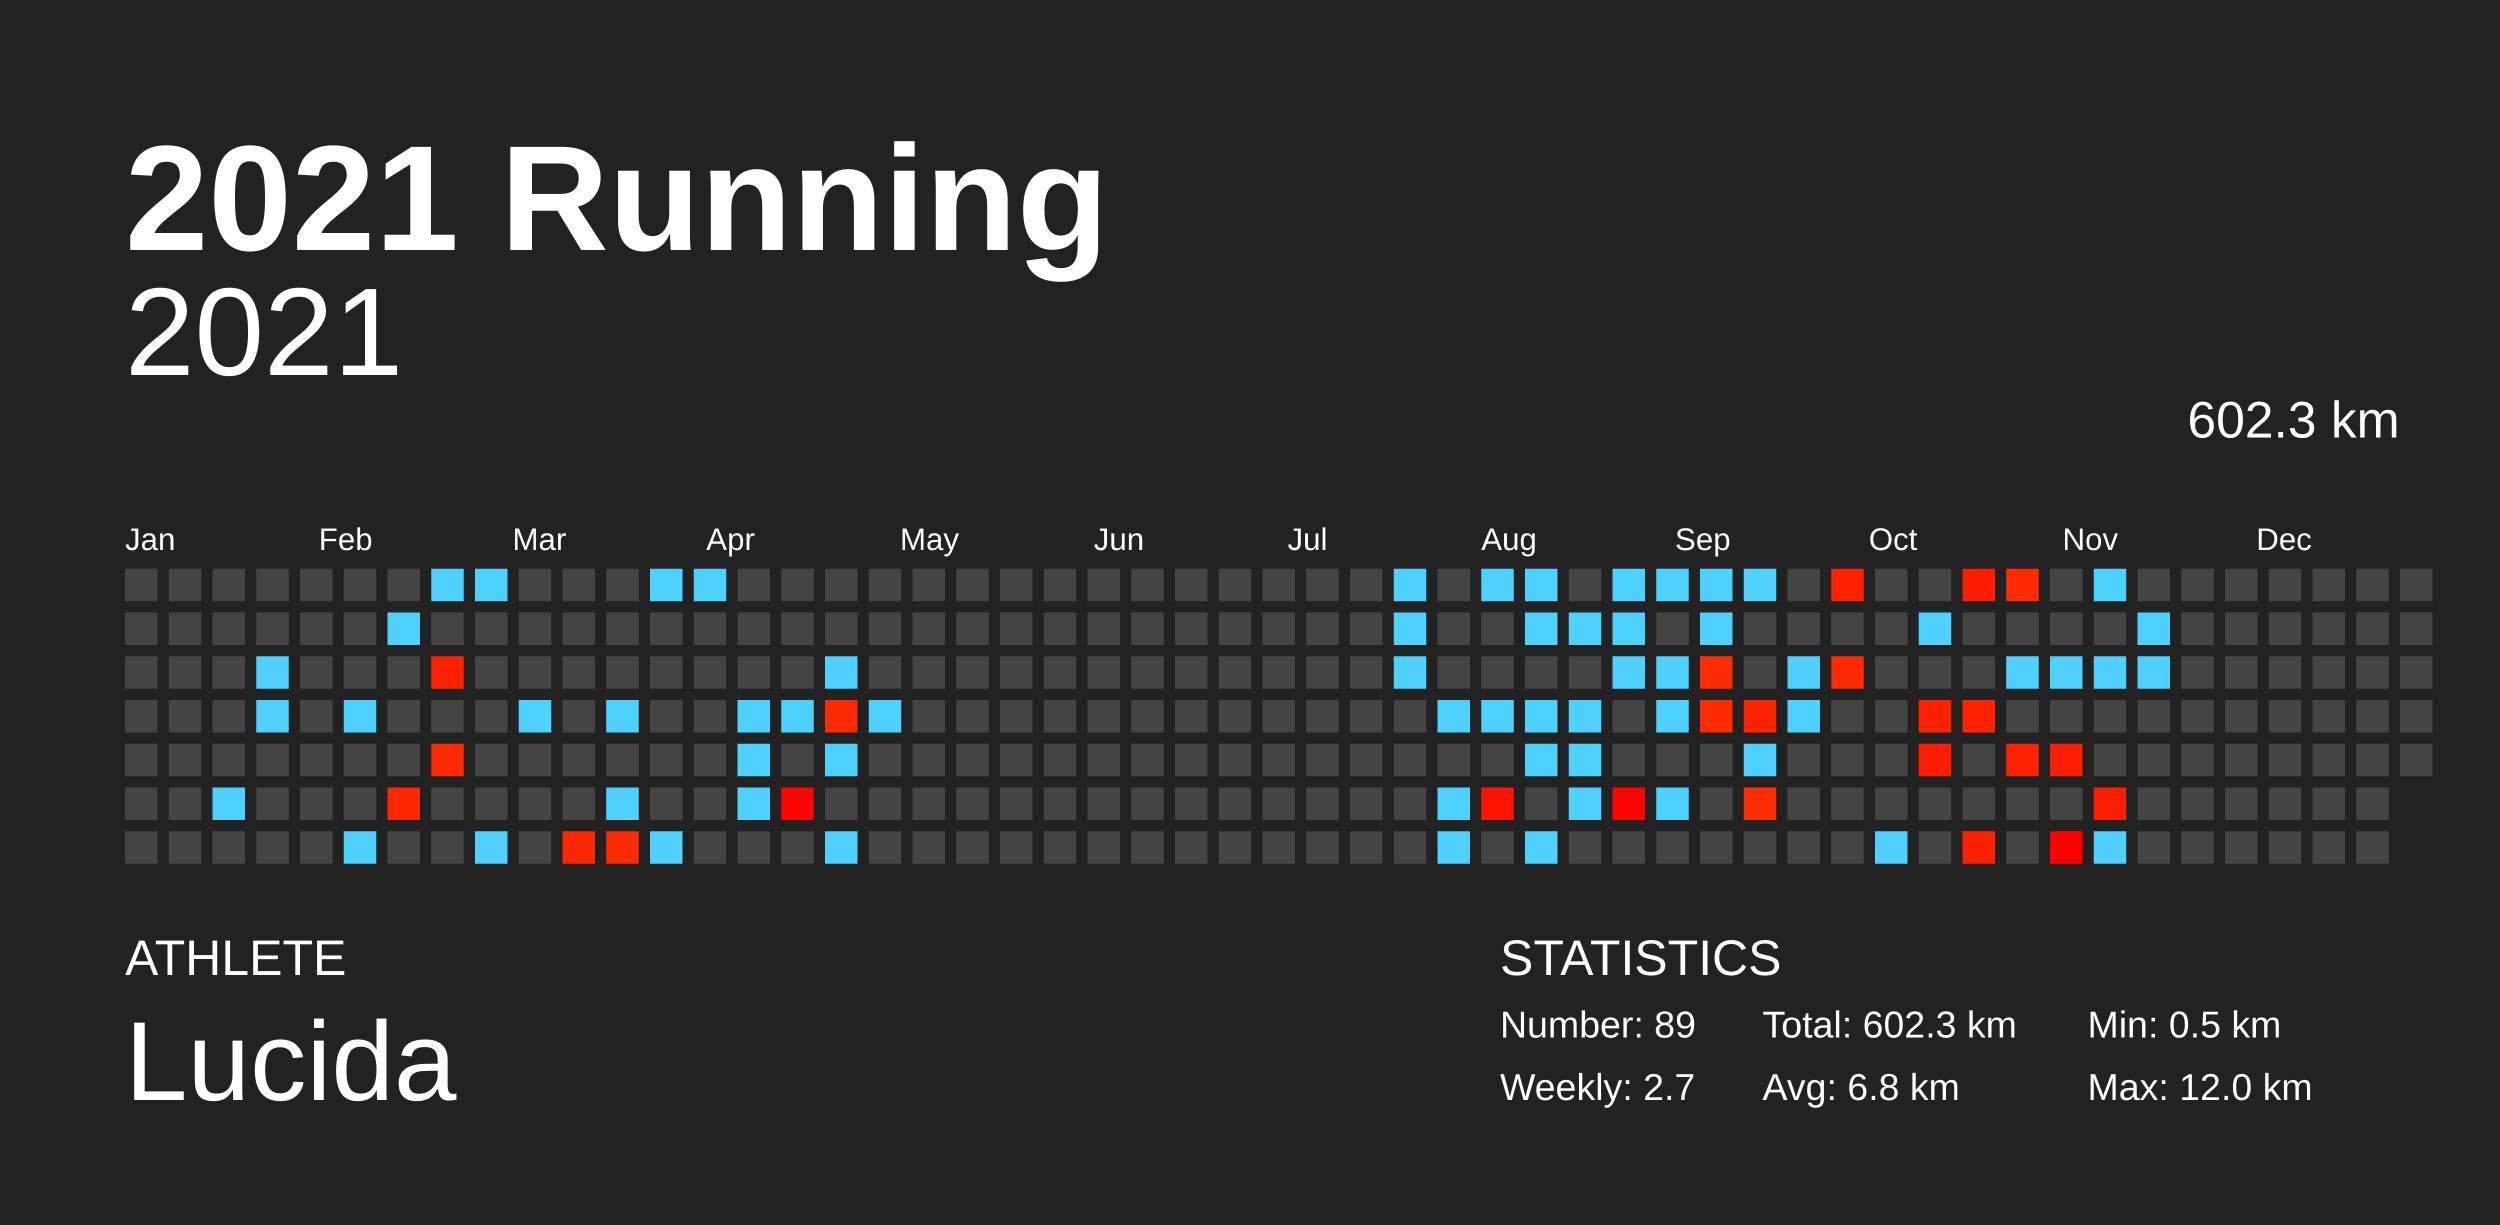
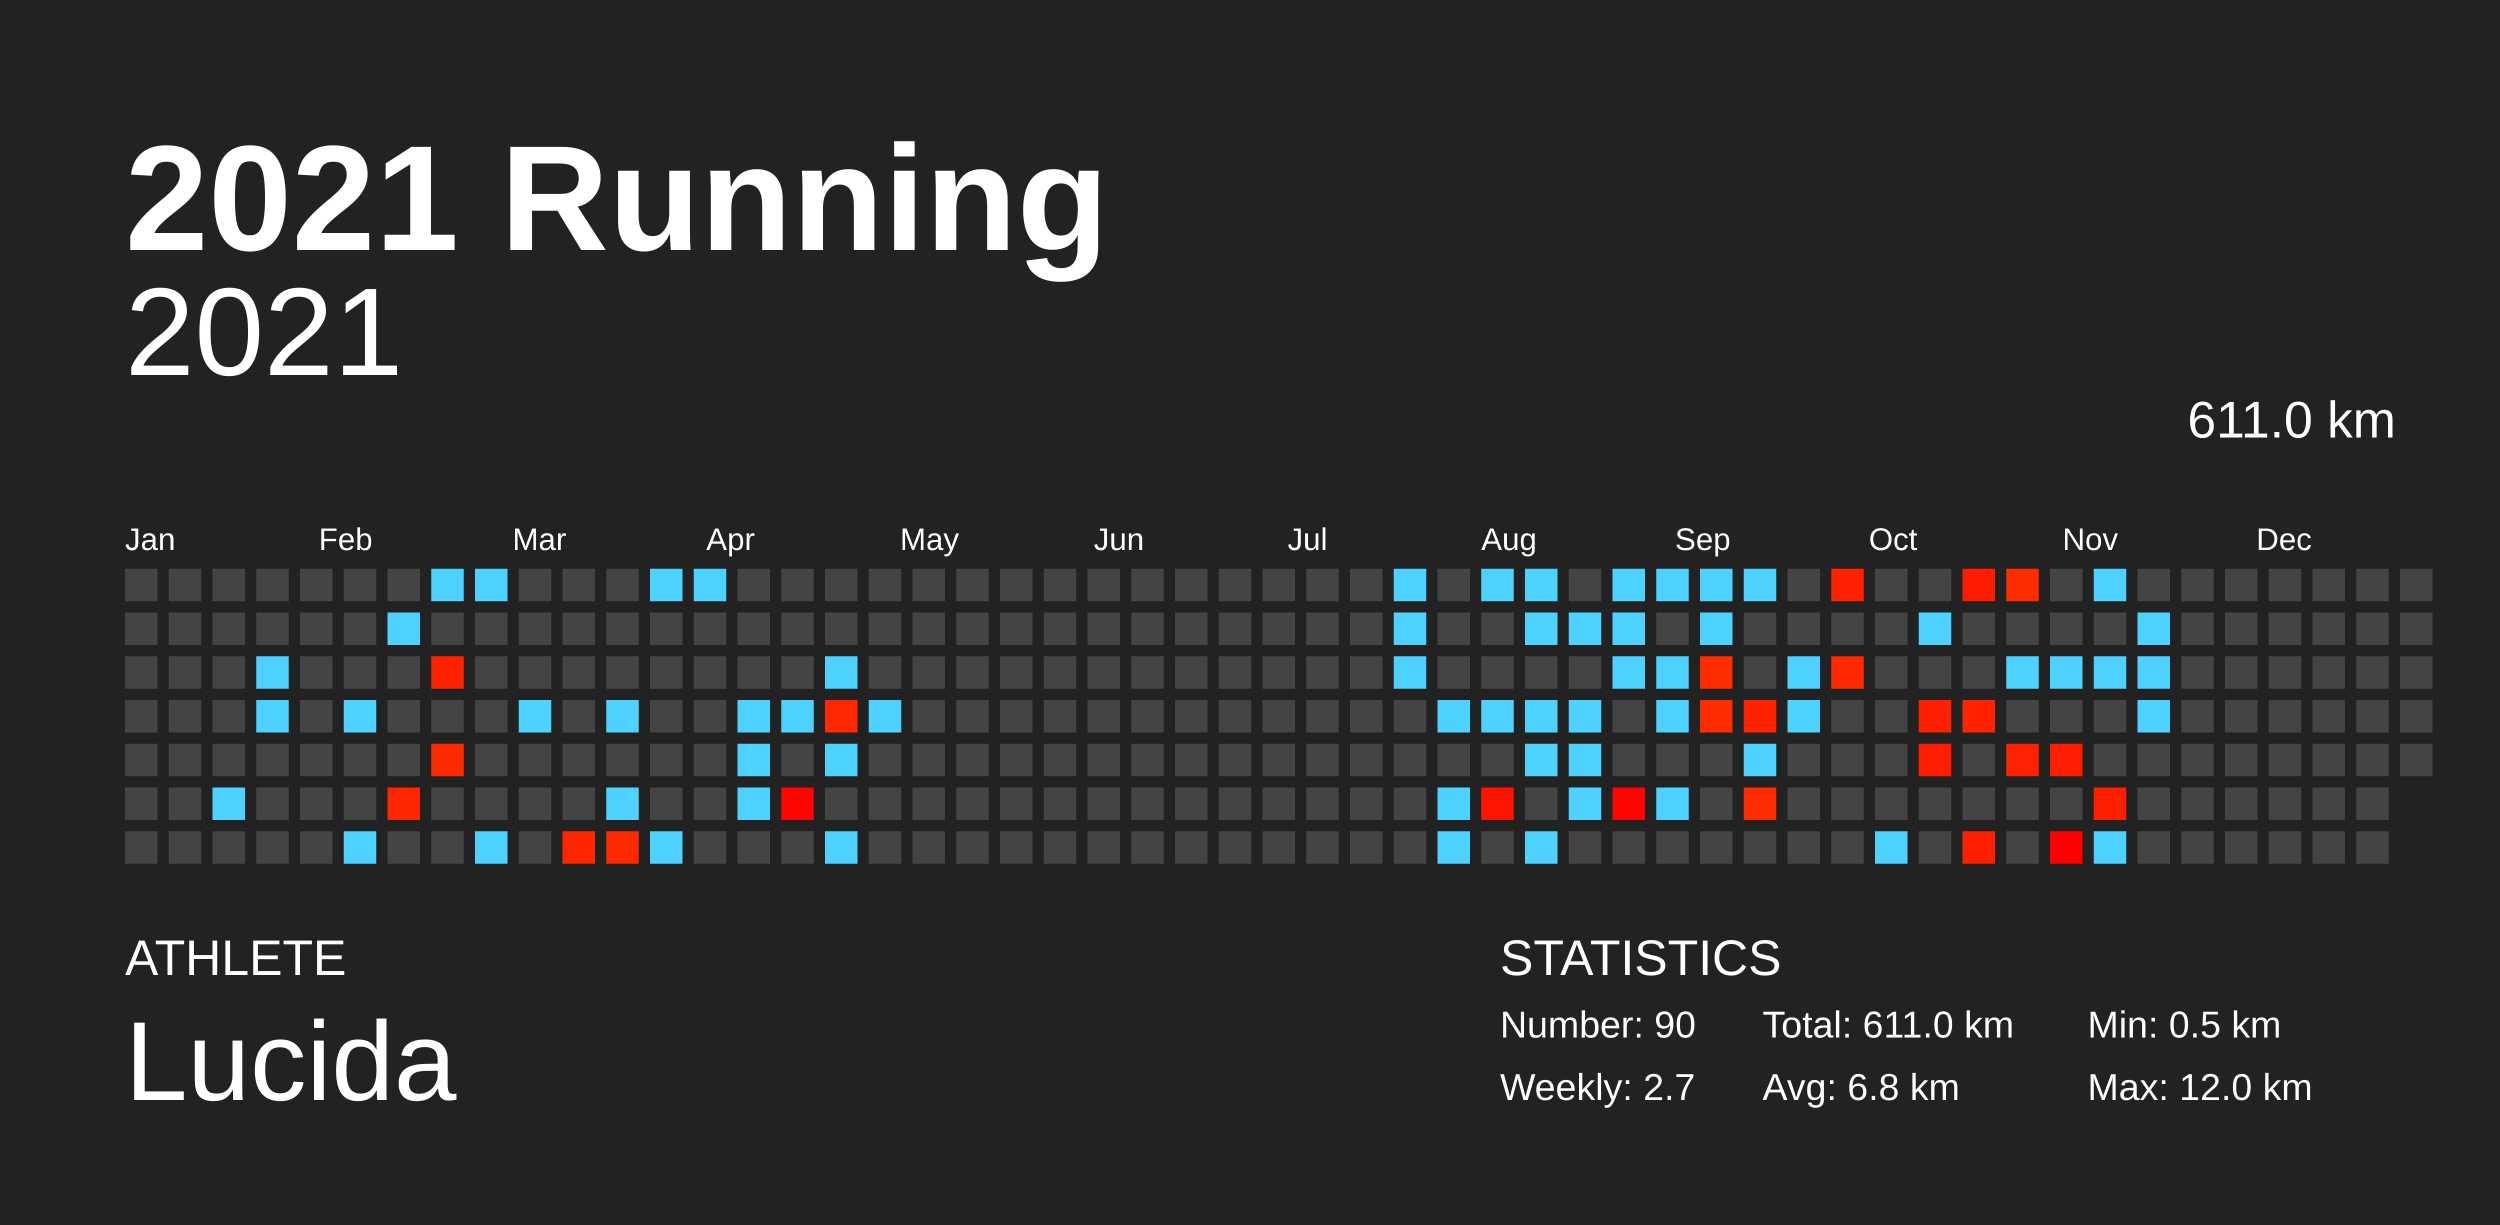
<svg xmlns="http://www.w3.org/2000/svg" baseProfile="full" height="98mm" version="1.1" viewBox="0,0,200,98" width="200mm">
  <defs />
  <rect fill="#222222" height="98" width="200" x="0" y="0" />
  <text fill="#FFFFFF" style="font-size:12px; font-family:Arial; font-weight:bold;" x="10" y="20">2021 Running</text>
  <text fill="#FFFFFF" style="font-size:4px; font-family:Arial" x="10" y="78">ATHLETE</text>
  <text fill="#FFFFFF" style="font-size:9px; font-family:Arial" x="10" y="88">Lucida</text>
  <text fill="#FFFFFF" style="font-size:4px; font-family:Arial" x="120" y="78">STATISTICS</text>
-   <text fill="#FFFFFF" style="font-size:3px; font-family:Arial" x="120" y="83">Number: 89</text>
+   <text fill="#FFFFFF" style="font-size:3px; font-family:Arial" x="120" y="83">Number: 90</text>
  <text fill="#FFFFFF" style="font-size:3px; font-family:Arial" x="120" y="88">Weekly: 2.7</text>
-   <text fill="#FFFFFF" style="font-size:3px; font-family:Arial" x="141" y="83">Total: 602.3 km</text>
+   <text fill="#FFFFFF" style="font-size:3px; font-family:Arial" x="141" y="83">Total: 611.0 km</text>
  <text fill="#FFFFFF" style="font-size:3px; font-family:Arial" x="141" y="88">Avg: 6.8 km</text>
  <text fill="#FFFFFF" style="font-size:3px; font-family:Arial" x="167" y="83">Min: 0.5 km</text>
  <text fill="#FFFFFF" style="font-size:3px; font-family:Arial" x="167" y="88">Max: 12.0 km</text>
  <text alignment-baseline="hanging" fill="#FFFFFF" style="font-size:10.0px; font-family:Arial;" x="10" y="30">2021</text>
-   <text alignment-baseline="hanging" fill="#FFFFFF" style="font-size:4.125px; font-family:Arial;" x="175" y="35">602.3 km</text>
+   <text alignment-baseline="hanging" fill="#FFFFFF" style="font-size:4.125px; font-family:Arial;" x="175" y="35">611.0 km</text>
  <text fill="#FFFFFF" style="font-size:2.5px; font-family:Arial" x="10.0" y="44">Jan</text>
  <text fill="#FFFFFF" style="font-size:2.5px; font-family:Arial" x="25.5" y="44">Feb</text>
  <text fill="#FFFFFF" style="font-size:2.5px; font-family:Arial" x="41.0" y="44">Mar</text>
  <text fill="#FFFFFF" style="font-size:2.5px; font-family:Arial" x="56.5" y="44">Apr</text>
  <text fill="#FFFFFF" style="font-size:2.5px; font-family:Arial" x="72.0" y="44">May</text>
  <text fill="#FFFFFF" style="font-size:2.5px; font-family:Arial" x="87.5" y="44">Jun</text>
  <text fill="#FFFFFF" style="font-size:2.5px; font-family:Arial" x="103.0" y="44">Jul</text>
  <text fill="#FFFFFF" style="font-size:2.5px; font-family:Arial" x="118.5" y="44">Aug</text>
  <text fill="#FFFFFF" style="font-size:2.5px; font-family:Arial" x="134.0" y="44">Sep</text>
  <text fill="#FFFFFF" style="font-size:2.5px; font-family:Arial" x="149.5" y="44">Oct</text>
  <text fill="#FFFFFF" style="font-size:2.5px; font-family:Arial" x="165.0" y="44">Nov</text>
  <text fill="#FFFFFF" style="font-size:2.5px; font-family:Arial" x="180.5" y="44">Dec</text>
  <rect fill="#444444" height="2.6" width="2.6" x="10.0" y="45.5" />
  <rect fill="#444444" height="2.6" width="2.6" x="10.0" y="49.0" />
  <rect fill="#444444" height="2.6" width="2.6" x="10.0" y="52.5" />
  <rect fill="#444444" height="2.6" width="2.6" x="10.0" y="56.0" />
  <rect fill="#444444" height="2.6" width="2.6" x="10.0" y="59.5" />
  <rect fill="#444444" height="2.6" width="2.6" x="10.0" y="63.0" />
  <rect fill="#444444" height="2.6" width="2.6" x="10.0" y="66.5" />
  <rect fill="#444444" height="2.6" width="2.6" x="13.5" y="45.5" />
  <rect fill="#444444" height="2.6" width="2.6" x="13.5" y="49.0" />
  <rect fill="#444444" height="2.6" width="2.6" x="13.5" y="52.5" />
  <rect fill="#444444" height="2.6" width="2.6" x="13.5" y="56.0" />
  <rect fill="#444444" height="2.6" width="2.6" x="13.5" y="59.5" />
  <rect fill="#444444" height="2.6" width="2.6" x="13.5" y="63.0" />
  <rect fill="#444444" height="2.6" width="2.6" x="13.5" y="66.5" />
  <rect fill="#444444" height="2.6" width="2.6" x="17.0" y="45.5" />
  <rect fill="#444444" height="2.6" width="2.6" x="17.0" y="49.0" />
  <rect fill="#444444" height="2.6" width="2.6" x="17.0" y="52.5" />
  <rect fill="#444444" height="2.6" width="2.6" x="17.0" y="56.0" />
  <rect fill="#444444" height="2.6" width="2.6" x="17.0" y="59.5" />
  <rect fill="#4dd2ff" height="2.6" width="2.6" x="17.0" y="63.0" />
  <rect fill="#444444" height="2.6" width="2.6" x="17.0" y="66.5" />
  <rect fill="#444444" height="2.6" width="2.6" x="20.5" y="45.5" />
  <rect fill="#444444" height="2.6" width="2.6" x="20.5" y="49.0" />
  <rect fill="#4dd2ff" height="2.6" width="2.6" x="20.5" y="52.5" />
  <rect fill="#4dd2ff" height="2.6" width="2.6" x="20.5" y="56.0" />
  <rect fill="#444444" height="2.6" width="2.6" x="20.5" y="59.5" />
  <rect fill="#444444" height="2.6" width="2.6" x="20.5" y="63.0" />
  <rect fill="#444444" height="2.6" width="2.6" x="20.5" y="66.5" />
  <rect fill="#444444" height="2.6" width="2.6" x="24.0" y="45.5" />
  <rect fill="#444444" height="2.6" width="2.6" x="24.0" y="49.0" />
  <rect fill="#444444" height="2.6" width="2.6" x="24.0" y="52.5" />
  <rect fill="#444444" height="2.6" width="2.6" x="24.0" y="56.0" />
  <rect fill="#444444" height="2.6" width="2.6" x="24.0" y="59.5" />
  <rect fill="#444444" height="2.6" width="2.6" x="24.0" y="63.0" />
  <rect fill="#444444" height="2.6" width="2.6" x="24.0" y="66.5" />
  <rect fill="#444444" height="2.6" width="2.6" x="27.5" y="45.5" />
  <rect fill="#444444" height="2.6" width="2.6" x="27.5" y="49.0" />
  <rect fill="#444444" height="2.6" width="2.6" x="27.5" y="52.5" />
  <rect fill="#4dd2ff" height="2.6" width="2.6" x="27.5" y="56.0" />
  <rect fill="#444444" height="2.6" width="2.6" x="27.5" y="59.5" />
  <rect fill="#444444" height="2.6" width="2.6" x="27.5" y="63.0" />
  <rect fill="#4dd2ff" height="2.6" width="2.6" x="27.5" y="66.5" />
  <rect fill="#444444" height="2.6" width="2.6" x="31.0" y="45.5" />
  <rect fill="#4dd2ff" height="2.6" width="2.6" x="31.0" y="49.0" />
  <rect fill="#444444" height="2.6" width="2.6" x="31.0" y="52.5" />
  <rect fill="#444444" height="2.6" width="2.6" x="31.0" y="56.0" />
  <rect fill="#444444" height="2.6" width="2.6" x="31.0" y="59.5" />
  <rect fill="#ff2700" height="2.6" width="2.6" x="31.0" y="63.0" />
  <rect fill="#444444" height="2.6" width="2.6" x="31.0" y="66.5" />
  <rect fill="#4dd2ff" height="2.6" width="2.6" x="34.5" y="45.5" />
  <rect fill="#444444" height="2.6" width="2.6" x="34.5" y="49.0" />
  <rect fill="#ff2200" height="2.6" width="2.6" x="34.5" y="52.5" />
  <rect fill="#444444" height="2.6" width="2.6" x="34.5" y="56.0" />
  <rect fill="#ff2b00" height="2.6" width="2.6" x="34.5" y="59.5" />
  <rect fill="#444444" height="2.6" width="2.6" x="34.5" y="63.0" />
  <rect fill="#444444" height="2.6" width="2.6" x="34.5" y="66.5" />
  <rect fill="#4dd2ff" height="2.6" width="2.6" x="38.0" y="45.5" />
  <rect fill="#444444" height="2.6" width="2.6" x="38.0" y="49.0" />
  <rect fill="#444444" height="2.6" width="2.6" x="38.0" y="52.5" />
  <rect fill="#444444" height="2.6" width="2.6" x="38.0" y="56.0" />
  <rect fill="#444444" height="2.6" width="2.6" x="38.0" y="59.5" />
  <rect fill="#444444" height="2.6" width="2.6" x="38.0" y="63.0" />
  <rect fill="#4dd2ff" height="2.6" width="2.6" x="38.0" y="66.5" />
  <rect fill="#444444" height="2.6" width="2.6" x="41.5" y="45.5" />
  <rect fill="#444444" height="2.6" width="2.6" x="41.5" y="49.0" />
  <rect fill="#444444" height="2.6" width="2.6" x="41.5" y="52.5" />
  <rect fill="#4dd2ff" height="2.6" width="2.6" x="41.5" y="56.0" />
  <rect fill="#444444" height="2.6" width="2.6" x="41.5" y="59.5" />
  <rect fill="#444444" height="2.6" width="2.6" x="41.5" y="63.0" />
  <rect fill="#444444" height="2.6" width="2.6" x="41.5" y="66.5" />
  <rect fill="#444444" height="2.6" width="2.6" x="45.0" y="45.5" />
  <rect fill="#444444" height="2.6" width="2.6" x="45.0" y="49.0" />
  <rect fill="#444444" height="2.6" width="2.6" x="45.0" y="52.5" />
  <rect fill="#444444" height="2.6" width="2.6" x="45.0" y="56.0" />
  <rect fill="#444444" height="2.6" width="2.6" x="45.0" y="59.5" />
  <rect fill="#444444" height="2.6" width="2.6" x="45.0" y="63.0" />
  <rect fill="#ff2700" height="2.6" width="2.6" x="45.0" y="66.5" />
  <rect fill="#444444" height="2.6" width="2.6" x="48.5" y="45.5" />
  <rect fill="#444444" height="2.6" width="2.6" x="48.5" y="49.0" />
  <rect fill="#444444" height="2.6" width="2.6" x="48.5" y="52.5" />
  <rect fill="#4dd2ff" height="2.6" width="2.6" x="48.5" y="56.0" />
  <rect fill="#444444" height="2.6" width="2.6" x="48.5" y="59.5" />
  <rect fill="#4dd2ff" height="2.6" width="2.6" x="48.5" y="63.0" />
  <rect fill="#ff2b00" height="2.6" width="2.6" x="48.5" y="66.5" />
  <rect fill="#4dd2ff" height="2.6" width="2.6" x="52.0" y="45.5" />
  <rect fill="#444444" height="2.6" width="2.6" x="52.0" y="49.0" />
  <rect fill="#444444" height="2.6" width="2.6" x="52.0" y="52.5" />
  <rect fill="#444444" height="2.6" width="2.6" x="52.0" y="56.0" />
  <rect fill="#444444" height="2.6" width="2.6" x="52.0" y="59.5" />
  <rect fill="#444444" height="2.6" width="2.6" x="52.0" y="63.0" />
  <rect fill="#4dd2ff" height="2.6" width="2.6" x="52.0" y="66.5" />
  <rect fill="#4dd2ff" height="2.6" width="2.6" x="55.5" y="45.5" />
  <rect fill="#444444" height="2.6" width="2.6" x="55.5" y="49.0" />
  <rect fill="#444444" height="2.6" width="2.6" x="55.5" y="52.5" />
  <rect fill="#444444" height="2.6" width="2.6" x="55.5" y="56.0" />
  <rect fill="#444444" height="2.6" width="2.6" x="55.5" y="59.5" />
  <rect fill="#444444" height="2.6" width="2.6" x="55.5" y="63.0" />
  <rect fill="#444444" height="2.6" width="2.6" x="55.5" y="66.5" />
  <rect fill="#444444" height="2.6" width="2.6" x="59.0" y="45.5" />
  <rect fill="#444444" height="2.6" width="2.6" x="59.0" y="49.0" />
  <rect fill="#444444" height="2.6" width="2.6" x="59.0" y="52.5" />
  <rect fill="#4dd2ff" height="2.6" width="2.6" x="59.0" y="56.0" />
  <rect fill="#4dd2ff" height="2.6" width="2.6" x="59.0" y="59.5" />
  <rect fill="#4dd2ff" height="2.6" width="2.6" x="59.0" y="63.0" />
  <rect fill="#444444" height="2.6" width="2.6" x="59.0" y="66.5" />
  <rect fill="#444444" height="2.6" width="2.6" x="62.5" y="45.5" />
  <rect fill="#444444" height="2.6" width="2.6" x="62.5" y="49.0" />
  <rect fill="#444444" height="2.6" width="2.6" x="62.5" y="52.5" />
  <rect fill="#4dd2ff" height="2.6" width="2.6" x="62.5" y="56.0" />
  <rect fill="#444444" height="2.6" width="2.6" x="62.5" y="59.5" />
  <rect fill="#ff0400" height="2.6" width="2.6" x="62.5" y="63.0" />
  <rect fill="#444444" height="2.6" width="2.6" x="62.5" y="66.5" />
  <rect fill="#444444" height="2.6" width="2.6" x="66.0" y="45.5" />
  <rect fill="#444444" height="2.6" width="2.6" x="66.0" y="49.0" />
  <rect fill="#4dd2ff" height="2.6" width="2.6" x="66.0" y="52.5" />
  <rect fill="#ff2800" height="2.6" width="2.6" x="66.0" y="56.0" />
  <rect fill="#4dd2ff" height="2.6" width="2.6" x="66.0" y="59.5" />
  <rect fill="#444444" height="2.6" width="2.6" x="66.0" y="63.0" />
  <rect fill="#4dd2ff" height="2.6" width="2.6" x="66.0" y="66.5" />
  <rect fill="#444444" height="2.6" width="2.6" x="69.5" y="45.5" />
  <rect fill="#444444" height="2.6" width="2.6" x="69.5" y="49.0" />
  <rect fill="#444444" height="2.6" width="2.6" x="69.5" y="52.5" />
  <rect fill="#4dd2ff" height="2.6" width="2.6" x="69.5" y="56.0" />
  <rect fill="#444444" height="2.6" width="2.6" x="69.5" y="59.5" />
  <rect fill="#444444" height="2.6" width="2.6" x="69.5" y="63.0" />
  <rect fill="#444444" height="2.6" width="2.6" x="69.5" y="66.5" />
  <rect fill="#444444" height="2.6" width="2.6" x="73.0" y="45.5" />
  <rect fill="#444444" height="2.6" width="2.6" x="73.0" y="49.0" />
  <rect fill="#444444" height="2.6" width="2.6" x="73.0" y="52.5" />
  <rect fill="#444444" height="2.6" width="2.6" x="73.0" y="56.0" />
  <rect fill="#444444" height="2.6" width="2.6" x="73.0" y="59.5" />
  <rect fill="#444444" height="2.6" width="2.6" x="73.0" y="63.0" />
  <rect fill="#444444" height="2.6" width="2.6" x="73.0" y="66.5" />
  <rect fill="#444444" height="2.6" width="2.6" x="76.5" y="45.5" />
  <rect fill="#444444" height="2.6" width="2.6" x="76.5" y="49.0" />
  <rect fill="#444444" height="2.6" width="2.6" x="76.5" y="52.5" />
  <rect fill="#444444" height="2.6" width="2.6" x="76.5" y="56.0" />
  <rect fill="#444444" height="2.6" width="2.6" x="76.5" y="59.5" />
  <rect fill="#444444" height="2.6" width="2.6" x="76.5" y="63.0" />
  <rect fill="#444444" height="2.6" width="2.6" x="76.5" y="66.5" />
  <rect fill="#444444" height="2.6" width="2.6" x="80.0" y="45.5" />
  <rect fill="#444444" height="2.6" width="2.6" x="80.0" y="49.0" />
  <rect fill="#444444" height="2.6" width="2.6" x="80.0" y="52.5" />
  <rect fill="#444444" height="2.6" width="2.6" x="80.0" y="56.0" />
  <rect fill="#444444" height="2.6" width="2.6" x="80.0" y="59.5" />
  <rect fill="#444444" height="2.6" width="2.6" x="80.0" y="63.0" />
  <rect fill="#444444" height="2.6" width="2.6" x="80.0" y="66.5" />
  <rect fill="#444444" height="2.6" width="2.6" x="83.5" y="45.5" />
  <rect fill="#444444" height="2.6" width="2.6" x="83.5" y="49.0" />
  <rect fill="#444444" height="2.6" width="2.6" x="83.5" y="52.5" />
  <rect fill="#444444" height="2.6" width="2.6" x="83.5" y="56.0" />
  <rect fill="#444444" height="2.6" width="2.6" x="83.5" y="59.5" />
  <rect fill="#444444" height="2.6" width="2.6" x="83.5" y="63.0" />
  <rect fill="#444444" height="2.6" width="2.6" x="83.5" y="66.5" />
  <rect fill="#444444" height="2.6" width="2.6" x="87.0" y="45.5" />
  <rect fill="#444444" height="2.6" width="2.6" x="87.0" y="49.0" />
  <rect fill="#444444" height="2.6" width="2.6" x="87.0" y="52.5" />
  <rect fill="#444444" height="2.6" width="2.6" x="87.0" y="56.0" />
  <rect fill="#444444" height="2.6" width="2.6" x="87.0" y="59.5" />
  <rect fill="#444444" height="2.6" width="2.6" x="87.0" y="63.0" />
  <rect fill="#444444" height="2.6" width="2.6" x="87.0" y="66.5" />
  <rect fill="#444444" height="2.6" width="2.6" x="90.5" y="45.5" />
  <rect fill="#444444" height="2.6" width="2.6" x="90.5" y="49.0" />
  <rect fill="#444444" height="2.6" width="2.6" x="90.5" y="52.5" />
  <rect fill="#444444" height="2.6" width="2.6" x="90.5" y="56.0" />
  <rect fill="#444444" height="2.6" width="2.6" x="90.5" y="59.5" />
  <rect fill="#444444" height="2.6" width="2.6" x="90.5" y="63.0" />
  <rect fill="#444444" height="2.6" width="2.6" x="90.5" y="66.5" />
  <rect fill="#444444" height="2.6" width="2.6" x="94.0" y="45.5" />
  <rect fill="#444444" height="2.6" width="2.6" x="94.0" y="49.0" />
  <rect fill="#444444" height="2.6" width="2.6" x="94.0" y="52.5" />
  <rect fill="#444444" height="2.6" width="2.6" x="94.0" y="56.0" />
  <rect fill="#444444" height="2.6" width="2.6" x="94.0" y="59.5" />
  <rect fill="#444444" height="2.6" width="2.6" x="94.0" y="63.0" />
  <rect fill="#444444" height="2.6" width="2.6" x="94.0" y="66.5" />
  <rect fill="#444444" height="2.6" width="2.6" x="97.5" y="45.5" />
  <rect fill="#444444" height="2.6" width="2.6" x="97.5" y="49.0" />
  <rect fill="#444444" height="2.6" width="2.6" x="97.5" y="52.5" />
  <rect fill="#444444" height="2.6" width="2.6" x="97.5" y="56.0" />
  <rect fill="#444444" height="2.6" width="2.6" x="97.5" y="59.5" />
  <rect fill="#444444" height="2.6" width="2.6" x="97.5" y="63.0" />
  <rect fill="#444444" height="2.6" width="2.6" x="97.5" y="66.5" />
  <rect fill="#444444" height="2.6" width="2.6" x="101.0" y="45.5" />
  <rect fill="#444444" height="2.6" width="2.6" x="101.0" y="49.0" />
  <rect fill="#444444" height="2.6" width="2.6" x="101.0" y="52.5" />
  <rect fill="#444444" height="2.6" width="2.6" x="101.0" y="56.0" />
  <rect fill="#444444" height="2.6" width="2.6" x="101.0" y="59.5" />
  <rect fill="#444444" height="2.6" width="2.6" x="101.0" y="63.0" />
  <rect fill="#444444" height="2.6" width="2.6" x="101.0" y="66.5" />
  <rect fill="#444444" height="2.6" width="2.6" x="104.5" y="45.5" />
  <rect fill="#444444" height="2.6" width="2.6" x="104.5" y="49.0" />
  <rect fill="#444444" height="2.6" width="2.6" x="104.5" y="52.5" />
  <rect fill="#444444" height="2.6" width="2.6" x="104.5" y="56.0" />
  <rect fill="#444444" height="2.6" width="2.6" x="104.5" y="59.5" />
  <rect fill="#444444" height="2.6" width="2.6" x="104.5" y="63.0" />
  <rect fill="#444444" height="2.6" width="2.6" x="104.5" y="66.5" />
  <rect fill="#444444" height="2.6" width="2.6" x="108.0" y="45.5" />
  <rect fill="#444444" height="2.6" width="2.6" x="108.0" y="49.0" />
  <rect fill="#444444" height="2.6" width="2.6" x="108.0" y="52.5" />
  <rect fill="#444444" height="2.6" width="2.6" x="108.0" y="56.0" />
  <rect fill="#444444" height="2.6" width="2.6" x="108.0" y="59.5" />
  <rect fill="#444444" height="2.6" width="2.6" x="108.0" y="63.0" />
  <rect fill="#444444" height="2.6" width="2.6" x="108.0" y="66.5" />
  <rect fill="#4dd2ff" height="2.6" width="2.6" x="111.5" y="45.5" />
  <rect fill="#4dd2ff" height="2.6" width="2.6" x="111.5" y="49.0" />
  <rect fill="#4dd2ff" height="2.6" width="2.6" x="111.5" y="52.5" />
  <rect fill="#444444" height="2.6" width="2.6" x="111.5" y="56.0" />
  <rect fill="#444444" height="2.6" width="2.6" x="111.5" y="59.5" />
  <rect fill="#444444" height="2.6" width="2.6" x="111.5" y="63.0" />
  <rect fill="#444444" height="2.6" width="2.6" x="111.5" y="66.5" />
  <rect fill="#444444" height="2.6" width="2.6" x="115.0" y="45.5" />
  <rect fill="#444444" height="2.6" width="2.6" x="115.0" y="49.0" />
  <rect fill="#444444" height="2.6" width="2.6" x="115.0" y="52.5" />
  <rect fill="#4dd2ff" height="2.6" width="2.6" x="115.0" y="56.0" />
  <rect fill="#444444" height="2.6" width="2.6" x="115.0" y="59.5" />
  <rect fill="#4dd2ff" height="2.6" width="2.6" x="115.0" y="63.0" />
  <rect fill="#4dd2ff" height="2.6" width="2.6" x="115.0" y="66.5" />
  <rect fill="#4dd2ff" height="2.6" width="2.6" x="118.5" y="45.5" />
  <rect fill="#444444" height="2.6" width="2.6" x="118.5" y="49.0" />
  <rect fill="#444444" height="2.6" width="2.6" x="118.5" y="52.5" />
  <rect fill="#4dd2ff" height="2.6" width="2.6" x="118.5" y="56.0" />
  <rect fill="#444444" height="2.6" width="2.6" x="118.5" y="59.5" />
  <rect fill="#ff1400" height="2.6" width="2.6" x="118.5" y="63.0" />
  <rect fill="#444444" height="2.6" width="2.6" x="118.5" y="66.5" />
  <rect fill="#4dd2ff" height="2.6" width="2.6" x="122.0" y="45.5" />
  <rect fill="#4dd2ff" height="2.6" width="2.6" x="122.0" y="49.0" />
  <rect fill="#444444" height="2.6" width="2.6" x="122.0" y="52.5" />
  <rect fill="#4dd2ff" height="2.6" width="2.6" x="122.0" y="56.0" />
  <rect fill="#4dd2ff" height="2.6" width="2.6" x="122.0" y="59.5" />
  <rect fill="#444444" height="2.6" width="2.6" x="122.0" y="63.0" />
  <rect fill="#4dd2ff" height="2.6" width="2.6" x="122.0" y="66.5" />
  <rect fill="#444444" height="2.6" width="2.6" x="125.5" y="45.5" />
  <rect fill="#4dd2ff" height="2.6" width="2.6" x="125.5" y="49.0" />
  <rect fill="#444444" height="2.6" width="2.6" x="125.5" y="52.5" />
  <rect fill="#4dd2ff" height="2.6" width="2.6" x="125.5" y="56.0" />
  <rect fill="#4dd2ff" height="2.6" width="2.6" x="125.5" y="59.5" />
  <rect fill="#4dd2ff" height="2.6" width="2.6" x="125.5" y="63.0" />
  <rect fill="#444444" height="2.6" width="2.6" x="125.5" y="66.5" />
  <rect fill="#4dd2ff" height="2.6" width="2.6" x="129.0" y="45.5" />
  <rect fill="#4dd2ff" height="2.6" width="2.6" x="129.0" y="49.0" />
  <rect fill="#4dd2ff" height="2.6" width="2.6" x="129.0" y="52.5" />
  <rect fill="#444444" height="2.6" width="2.6" x="129.0" y="56.0" />
  <rect fill="#444444" height="2.6" width="2.6" x="129.0" y="59.5" />
  <rect fill="#ff0300" height="2.6" width="2.6" x="129.0" y="63.0" />
  <rect fill="#444444" height="2.6" width="2.6" x="129.0" y="66.5" />
  <rect fill="#4dd2ff" height="2.6" width="2.6" x="132.5" y="45.5" />
  <rect fill="#444444" height="2.6" width="2.6" x="132.5" y="49.0" />
  <rect fill="#4dd2ff" height="2.6" width="2.6" x="132.5" y="52.5" />
  <rect fill="#4dd2ff" height="2.6" width="2.6" x="132.5" y="56.0" />
  <rect fill="#444444" height="2.6" width="2.6" x="132.5" y="59.5" />
  <rect fill="#4dd2ff" height="2.6" width="2.6" x="132.5" y="63.0" />
  <rect fill="#444444" height="2.6" width="2.6" x="132.5" y="66.5" />
  <rect fill="#4dd2ff" height="2.6" width="2.6" x="136.0" y="45.5" />
  <rect fill="#4dd2ff" height="2.6" width="2.6" x="136.0" y="49.0" />
  <rect fill="#ff2c00" height="2.6" width="2.6" x="136.0" y="52.5" />
  <rect fill="#ff2c00" height="2.6" width="2.6" x="136.0" y="56.0" />
  <rect fill="#444444" height="2.6" width="2.6" x="136.0" y="59.5" />
  <rect fill="#444444" height="2.6" width="2.6" x="136.0" y="63.0" />
  <rect fill="#444444" height="2.6" width="2.6" x="136.0" y="66.5" />
  <rect fill="#4dd2ff" height="2.6" width="2.6" x="139.5" y="45.5" />
  <rect fill="#444444" height="2.6" width="2.6" x="139.5" y="49.0" />
  <rect fill="#444444" height="2.6" width="2.6" x="139.5" y="52.5" />
  <rect fill="#ff2300" height="2.6" width="2.6" x="139.5" y="56.0" />
  <rect fill="#4dd2ff" height="2.6" width="2.6" x="139.5" y="59.5" />
  <rect fill="#ff2d00" height="2.6" width="2.6" x="139.5" y="63.0" />
  <rect fill="#444444" height="2.6" width="2.6" x="139.5" y="66.5" />
  <rect fill="#444444" height="2.6" width="2.6" x="143.0" y="45.5" />
  <rect fill="#444444" height="2.6" width="2.6" x="143.0" y="49.0" />
  <rect fill="#4dd2ff" height="2.6" width="2.6" x="143.0" y="52.5" />
  <rect fill="#4dd2ff" height="2.6" width="2.6" x="143.0" y="56.0" />
  <rect fill="#444444" height="2.6" width="2.6" x="143.0" y="59.5" />
  <rect fill="#444444" height="2.6" width="2.6" x="143.0" y="63.0" />
  <rect fill="#444444" height="2.6" width="2.6" x="143.0" y="66.5" />
  <rect fill="#ff2100" height="2.6" width="2.6" x="146.5" y="45.5" />
  <rect fill="#444444" height="2.6" width="2.6" x="146.5" y="49.0" />
  <rect fill="#ff2a00" height="2.6" width="2.6" x="146.5" y="52.5" />
  <rect fill="#444444" height="2.6" width="2.6" x="146.5" y="56.0" />
  <rect fill="#444444" height="2.6" width="2.6" x="146.5" y="59.5" />
  <rect fill="#444444" height="2.6" width="2.6" x="146.5" y="63.0" />
  <rect fill="#444444" height="2.6" width="2.6" x="146.5" y="66.5" />
  <rect fill="#444444" height="2.6" width="2.6" x="150.0" y="45.5" />
  <rect fill="#444444" height="2.6" width="2.6" x="150.0" y="49.0" />
  <rect fill="#444444" height="2.6" width="2.6" x="150.0" y="52.5" />
  <rect fill="#444444" height="2.6" width="2.6" x="150.0" y="56.0" />
  <rect fill="#444444" height="2.6" width="2.6" x="150.0" y="59.5" />
  <rect fill="#444444" height="2.6" width="2.6" x="150.0" y="63.0" />
  <rect fill="#4dd2ff" height="2.6" width="2.6" x="150.0" y="66.5" />
  <rect fill="#444444" height="2.6" width="2.6" x="153.5" y="45.5" />
  <rect fill="#4dd2ff" height="2.6" width="2.6" x="153.5" y="49.0" />
  <rect fill="#444444" height="2.6" width="2.6" x="153.5" y="52.5" />
  <rect fill="#ff2000" height="2.6" width="2.6" x="153.5" y="56.0" />
  <rect fill="#ff1e00" height="2.6" width="2.6" x="153.5" y="59.5" />
  <rect fill="#444444" height="2.6" width="2.6" x="153.5" y="63.0" />
  <rect fill="#444444" height="2.6" width="2.6" x="153.5" y="66.5" />
  <rect fill="#ff1d00" height="2.6" width="2.6" x="157.0" y="45.5" />
  <rect fill="#444444" height="2.6" width="2.6" x="157.0" y="49.0" />
  <rect fill="#444444" height="2.6" width="2.6" x="157.0" y="52.5" />
  <rect fill="#ff2300" height="2.6" width="2.6" x="157.0" y="56.0" />
  <rect fill="#444444" height="2.6" width="2.6" x="157.0" y="59.5" />
  <rect fill="#444444" height="2.6" width="2.6" x="157.0" y="63.0" />
  <rect fill="#ff2000" height="2.6" width="2.6" x="157.0" y="66.5" />
  <rect fill="#ff2c00" height="2.6" width="2.6" x="160.5" y="45.5" />
  <rect fill="#444444" height="2.6" width="2.6" x="160.5" y="49.0" />
  <rect fill="#4dd2ff" height="2.6" width="2.6" x="160.5" y="52.5" />
  <rect fill="#444444" height="2.6" width="2.6" x="160.5" y="56.0" />
  <rect fill="#ff2200" height="2.6" width="2.6" x="160.5" y="59.5" />
  <rect fill="#444444" height="2.6" width="2.6" x="160.5" y="63.0" />
  <rect fill="#444444" height="2.6" width="2.6" x="160.5" y="66.5" />
  <rect fill="#444444" height="2.6" width="2.6" x="164.0" y="45.5" />
  <rect fill="#444444" height="2.6" width="2.6" x="164.0" y="49.0" />
  <rect fill="#4dd2ff" height="2.6" width="2.6" x="164.0" y="52.5" />
  <rect fill="#444444" height="2.6" width="2.6" x="164.0" y="56.0" />
  <rect fill="#ff1e00" height="2.6" width="2.6" x="164.0" y="59.5" />
  <rect fill="#444444" height="2.6" width="2.6" x="164.0" y="63.0" />
  <rect fill="#ff0000" height="2.6" width="2.6" x="164.0" y="66.5" />
  <rect fill="#4dd2ff" height="2.6" width="2.6" x="167.5" y="45.5" />
  <rect fill="#444444" height="2.6" width="2.6" x="167.5" y="49.0" />
  <rect fill="#4dd2ff" height="2.6" width="2.6" x="167.5" y="52.5" />
  <rect fill="#444444" height="2.6" width="2.6" x="167.5" y="56.0" />
  <rect fill="#444444" height="2.6" width="2.6" x="167.5" y="59.5" />
  <rect fill="#ff1f00" height="2.6" width="2.6" x="167.5" y="63.0" />
  <rect fill="#4dd2ff" height="2.6" width="2.6" x="167.5" y="66.5" />
  <rect fill="#444444" height="2.6" width="2.6" x="171.0" y="45.5" />
  <rect fill="#4dd2ff" height="2.6" width="2.6" x="171.0" y="49.0" />
  <rect fill="#4dd2ff" height="2.6" width="2.6" x="171.0" y="52.5" />
-   <rect fill="#444444" height="2.6" width="2.6" x="171.0" y="56.0" />
+   <rect fill="#4dd2ff" height="2.6" width="2.6" x="171.0" y="56.0" />
  <rect fill="#444444" height="2.6" width="2.6" x="171.0" y="59.5" />
  <rect fill="#444444" height="2.6" width="2.6" x="171.0" y="63.0" />
  <rect fill="#444444" height="2.6" width="2.6" x="171.0" y="66.5" />
  <rect fill="#444444" height="2.6" width="2.6" x="174.5" y="45.5" />
  <rect fill="#444444" height="2.6" width="2.6" x="174.5" y="49.0" />
  <rect fill="#444444" height="2.6" width="2.6" x="174.5" y="52.5" />
  <rect fill="#444444" height="2.6" width="2.6" x="174.5" y="56.0" />
  <rect fill="#444444" height="2.6" width="2.6" x="174.5" y="59.5" />
  <rect fill="#444444" height="2.6" width="2.6" x="174.5" y="63.0" />
  <rect fill="#444444" height="2.6" width="2.6" x="174.5" y="66.5" />
  <rect fill="#444444" height="2.6" width="2.6" x="178.0" y="45.5" />
  <rect fill="#444444" height="2.6" width="2.6" x="178.0" y="49.0" />
  <rect fill="#444444" height="2.6" width="2.6" x="178.0" y="52.5" />
  <rect fill="#444444" height="2.6" width="2.6" x="178.0" y="56.0" />
  <rect fill="#444444" height="2.6" width="2.6" x="178.0" y="59.5" />
  <rect fill="#444444" height="2.6" width="2.6" x="178.0" y="63.0" />
  <rect fill="#444444" height="2.6" width="2.6" x="178.0" y="66.5" />
  <rect fill="#444444" height="2.6" width="2.6" x="181.5" y="45.5" />
  <rect fill="#444444" height="2.6" width="2.6" x="181.5" y="49.0" />
  <rect fill="#444444" height="2.6" width="2.6" x="181.5" y="52.5" />
  <rect fill="#444444" height="2.6" width="2.6" x="181.5" y="56.0" />
  <rect fill="#444444" height="2.6" width="2.6" x="181.5" y="59.5" />
  <rect fill="#444444" height="2.6" width="2.6" x="181.5" y="63.0" />
  <rect fill="#444444" height="2.6" width="2.6" x="181.5" y="66.5" />
  <rect fill="#444444" height="2.6" width="2.6" x="185.0" y="45.5" />
  <rect fill="#444444" height="2.6" width="2.6" x="185.0" y="49.0" />
  <rect fill="#444444" height="2.6" width="2.6" x="185.0" y="52.5" />
  <rect fill="#444444" height="2.6" width="2.6" x="185.0" y="56.0" />
  <rect fill="#444444" height="2.6" width="2.6" x="185.0" y="59.5" />
  <rect fill="#444444" height="2.6" width="2.6" x="185.0" y="63.0" />
  <rect fill="#444444" height="2.6" width="2.6" x="185.0" y="66.5" />
  <rect fill="#444444" height="2.6" width="2.6" x="188.5" y="45.5" />
  <rect fill="#444444" height="2.6" width="2.6" x="188.5" y="49.0" />
  <rect fill="#444444" height="2.6" width="2.6" x="188.5" y="52.5" />
  <rect fill="#444444" height="2.6" width="2.6" x="188.5" y="56.0" />
  <rect fill="#444444" height="2.6" width="2.6" x="188.5" y="59.5" />
  <rect fill="#444444" height="2.6" width="2.6" x="188.5" y="63.0" />
  <rect fill="#444444" height="2.6" width="2.6" x="188.5" y="66.5" />
  <rect fill="#444444" height="2.6" width="2.6" x="192.0" y="45.5" />
  <rect fill="#444444" height="2.6" width="2.6" x="192.0" y="49.0" />
  <rect fill="#444444" height="2.6" width="2.6" x="192.0" y="52.5" />
  <rect fill="#444444" height="2.6" width="2.6" x="192.0" y="56.0" />
  <rect fill="#444444" height="2.6" width="2.6" x="192.0" y="59.5" />
</svg>
